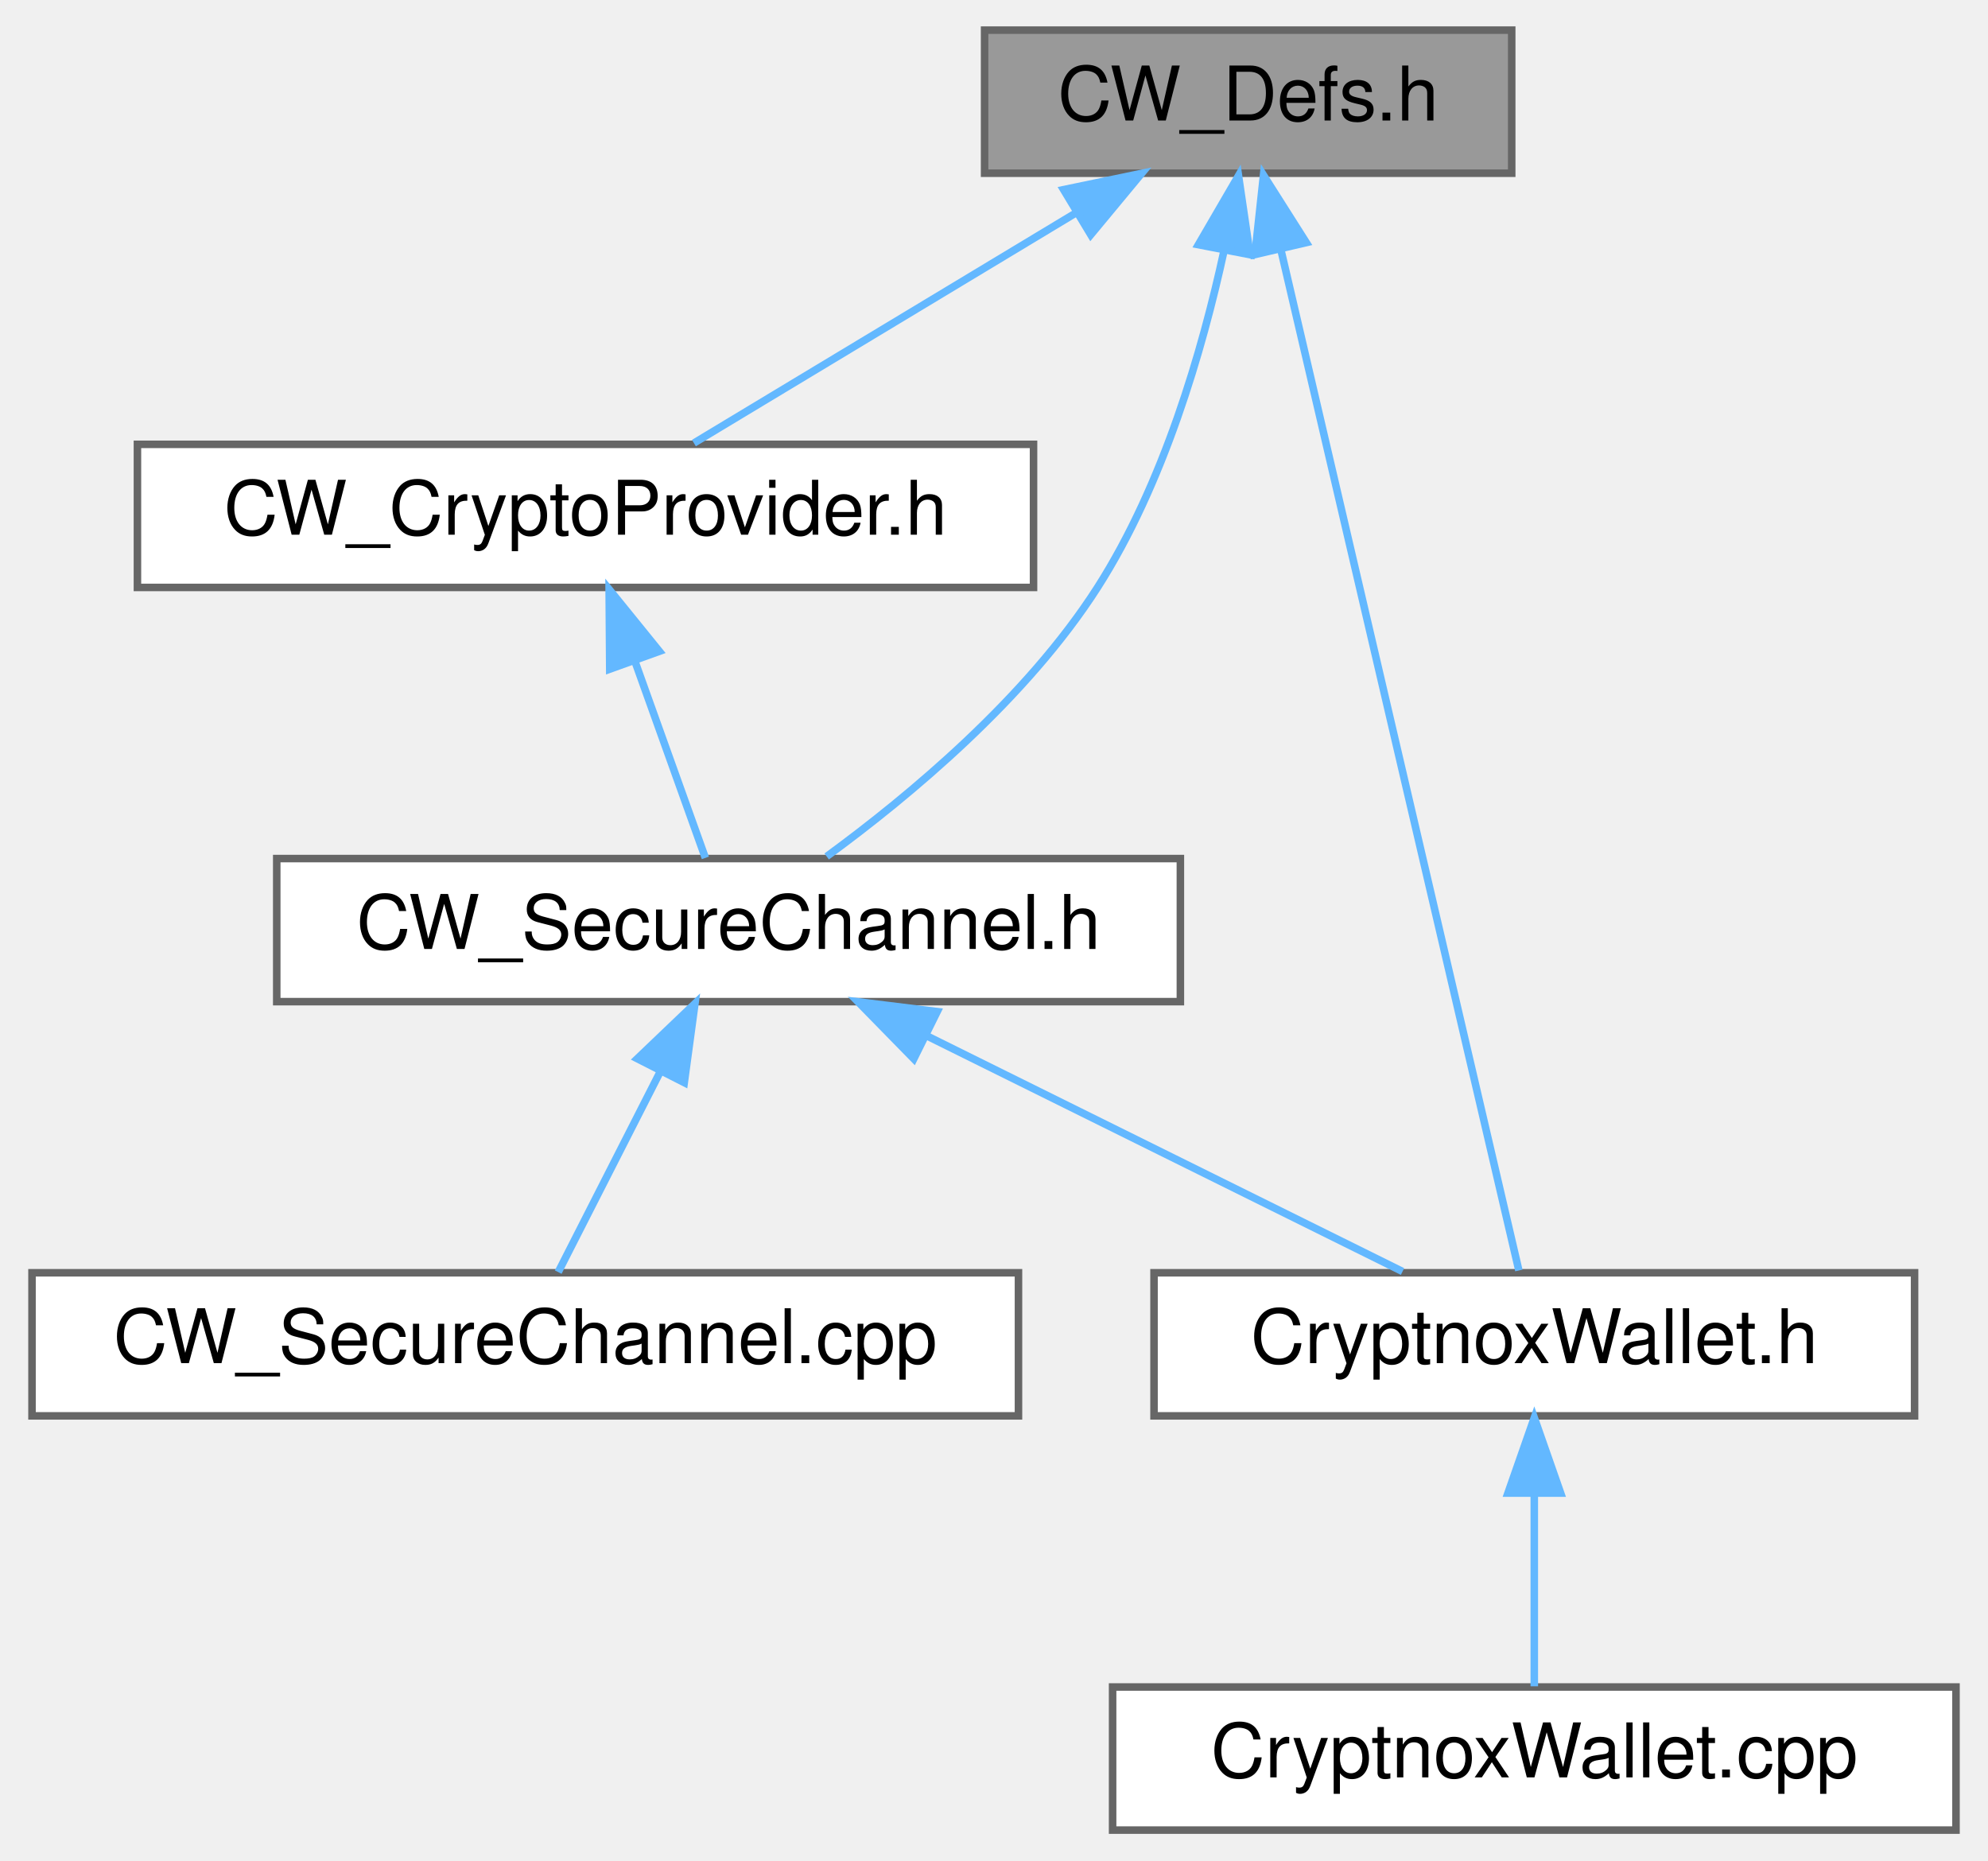
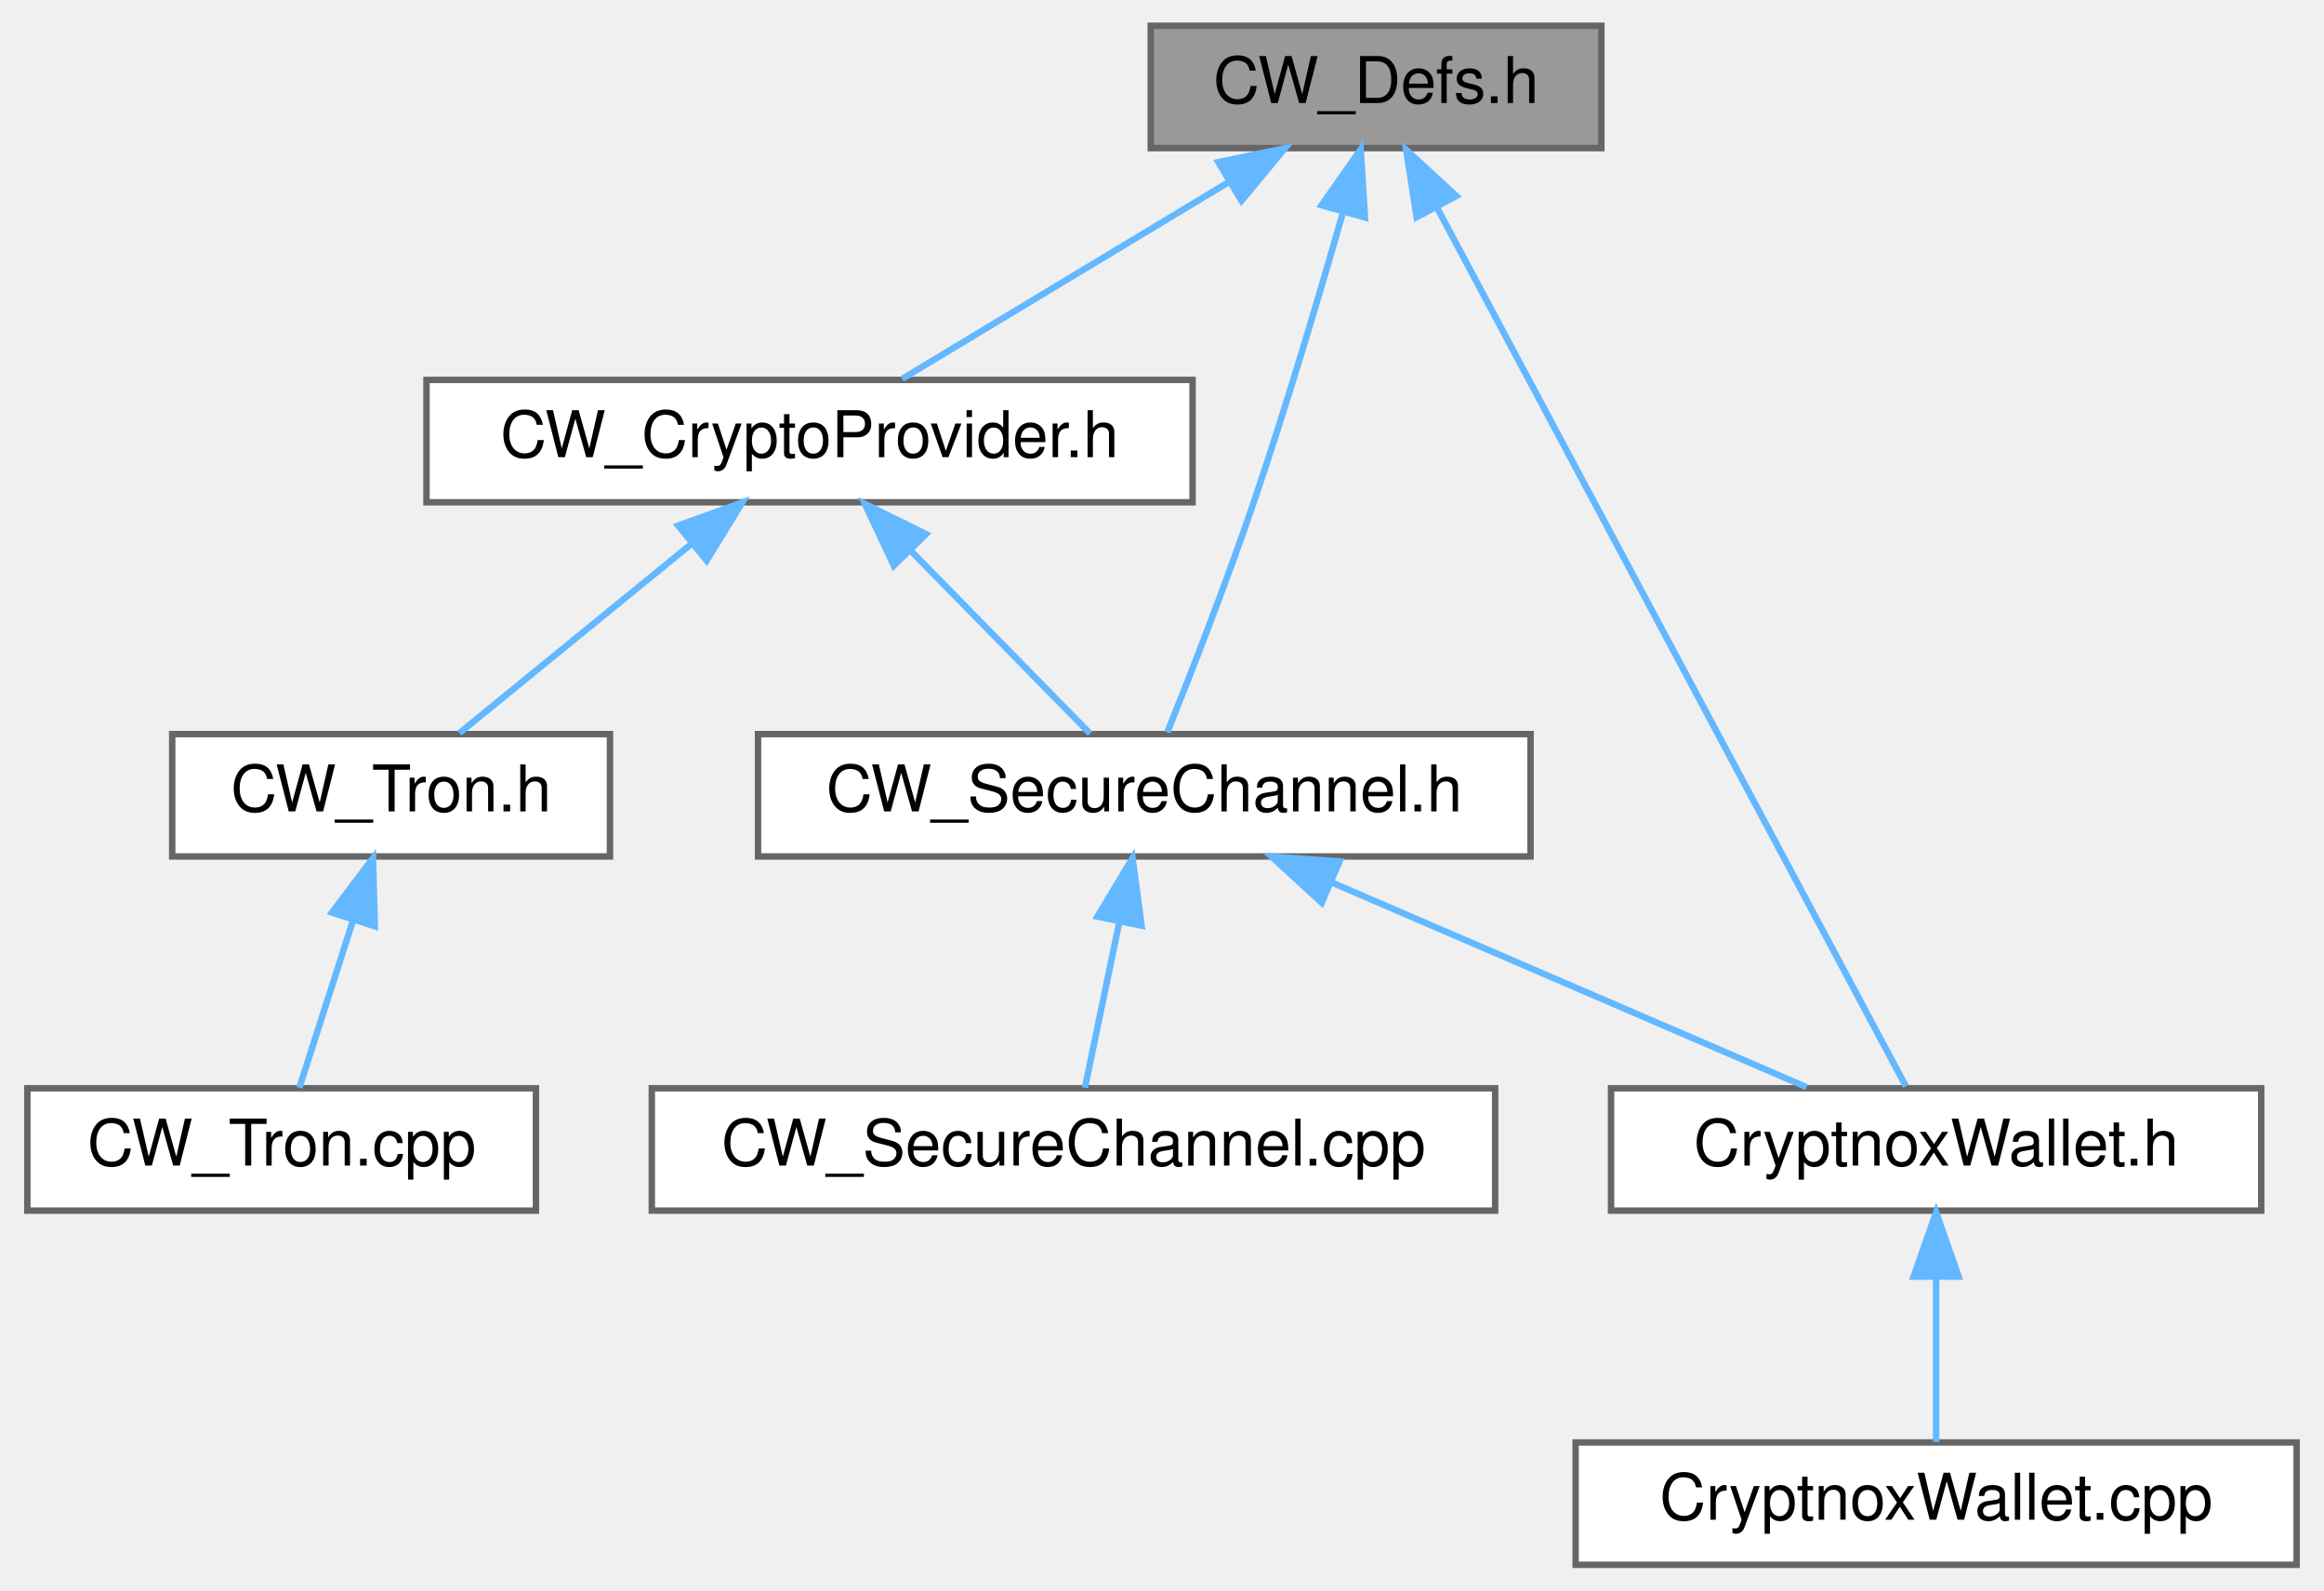
- <svg xmlns="http://www.w3.org/2000/svg" xmlns:xlink="http://www.w3.org/1999/xlink" width="264pt" height="247pt" viewBox="0.00 0.00 263.50 247.00">
+ <svg xmlns="http://www.w3.org/2000/svg" xmlns:xlink="http://www.w3.org/1999/xlink" width="361pt" height="247pt" viewBox="0.00 0.00 360.50 247.00">
  <g id="graph0" class="graph" transform="scale(1 1) rotate(0) translate(4 243)">
    <g id="Node000001" class="node">
      <g id="a_Node000001">
        <a xlink:title="Shared constants, error codes, and session state for the SDK.">
-           <polygon fill="#999999" stroke="#666666" points="196.5,-239 126.5,-239 126.5,-220 196.5,-220 196.5,-239" />
-           <text text-anchor="middle" x="161.5" y="-227" font-family="Helvetica,sans-Serif" font-size="10.00">CW_Defs.h</text>
+           <polygon fill="#999999" stroke="#666666" points="244.5,-239 174.5,-239 174.5,-220 244.5,-220 244.5,-239" />
+           <text text-anchor="middle" x="209.5" y="-227" font-family="Helvetica,sans-Serif" font-size="10.00">CW_Defs.h</text>
        </a>
      </g>
    </g>
    <g id="Node000002" class="node">
      <g id="a_Node000002">
        <a xlink:href="CW__CryptoProvider_8h.html" target="_top" xlink:title="Abstract cryptographic primitives interface.">
-           <polygon fill="white" stroke="#666666" points="133,-184 14,-184 14,-165 133,-165 133,-184" />
-           <text text-anchor="middle" x="73.5" y="-172" font-family="Helvetica,sans-Serif" font-size="10.00">CW_CryptoProvider.h</text>
+           <polygon fill="white" stroke="#666666" points="181,-184 62,-184 62,-165 181,-165 181,-184" />
+           <text text-anchor="middle" x="121.5" y="-172" font-family="Helvetica,sans-Serif" font-size="10.00">CW_CryptoProvider.h</text>
        </a>
      </g>
    </g>
    <g id="edge1_Node000001_Node000002" class="edge">
      <g id="a_edge1_Node000001_Node000002">
        <a xlink:title=" ">
-           <path fill="none" stroke="#63b8ff" d="M138.58,-214.7C122.55,-205.04 101.63,-192.44 87.9,-184.17" />
-           <polygon fill="#63b8ff" stroke="#63b8ff" points="136.99,-217.82 147.36,-219.98 140.6,-211.83 136.99,-217.82" />
+           <path fill="none" stroke="#63b8ff" d="M186.58,-214.7C170.55,-205.04 149.63,-192.44 135.9,-184.17" />
+           <polygon fill="#63b8ff" stroke="#63b8ff" points="184.99,-217.82 195.36,-219.98 188.6,-211.83 184.99,-217.82" />
        </a>
      </g>
    </g>
    <g id="Node000003" class="node">
      <g id="a_Node000003">
        <a xlink:href="CW__SecureChannel_8h.html" target="_top" xlink:title="Cryptnox secure channel protocol over NFC.">
-           <polygon fill="white" stroke="#666666" points="152.5,-129 32.5,-129 32.5,-110 152.5,-110 152.5,-129" />
-           <text text-anchor="middle" x="92.5" y="-117" font-family="Helvetica,sans-Serif" font-size="10.00">CW_SecureChannel.h</text>
+           <polygon fill="white" stroke="#666666" points="233.5,-129 113.5,-129 113.5,-110 233.5,-110 233.5,-129" />
+           <text text-anchor="middle" x="173.5" y="-117" font-family="Helvetica,sans-Serif" font-size="10.00">CW_SecureChannel.h</text>
        </a>
      </g>
    </g>
-     <g id="edge6_Node000001_Node000003" class="edge">
-       <g id="a_edge6_Node000001_Node000003">
+     <g id="edge8_Node000001_Node000003" class="edge">
+       <g id="a_edge8_Node000001_Node000003">
        <a xlink:title=" ">
-           <path fill="none" stroke="#63b8ff" d="M158.31,-209.77C155.43,-196.5 150.26,-178.69 141.5,-165 132.08,-150.29 116.58,-137.36 105.53,-129.28" />
-           <polygon fill="#63b8ff" stroke="#63b8ff" points="154.89,-210.51 160.22,-219.67 161.76,-209.18 154.89,-210.51" />
+           <path fill="none" stroke="#63b8ff" d="M204.34,-209.95C200.71,-197.23 195.6,-180 190.5,-165 186.24,-152.47 180.66,-138.22 177.08,-129.29" />
+           <polygon fill="#63b8ff" stroke="#63b8ff" points="201.04,-211.13 207.12,-219.81 207.78,-209.23 201.04,-211.13" />
        </a>
      </g>
    </g>
    <g id="Node000005" class="node">
      <g id="a_Node000005">
        <a xlink:href="CryptnoxWallet_8h.html" target="_top" xlink:title="High-level API for interacting with a Cryptnox Hardware Wallet over NFC.">
-           <polygon fill="white" stroke="#666666" points="250,-74 149,-74 149,-55 250,-55 250,-74" />
-           <text text-anchor="middle" x="199.5" y="-62" font-family="Helvetica,sans-Serif" font-size="10.00">CryptnoxWallet.h</text>
+           <polygon fill="white" stroke="#666666" points="347,-74 246,-74 246,-55 347,-55 347,-74" />
+           <text text-anchor="middle" x="296.5" y="-62" font-family="Helvetica,sans-Serif" font-size="10.00">CryptnoxWallet.h</text>
        </a>
      </g>
    </g>
-     <g id="edge7_Node000001_Node000005" class="edge">
-       <g id="a_edge7_Node000001_Node000005">
+     <g id="edge9_Node000001_Node000005" class="edge">
+       <g id="a_edge9_Node000001_Node000005">
        <a xlink:title=" ">
-           <path fill="none" stroke="#63b8ff" d="M165.85,-209.83C174.05,-174.67 191.48,-99.9 197.45,-74.31" />
-           <polygon fill="#63b8ff" stroke="#63b8ff" points="162.4,-209.2 163.54,-219.74 169.22,-210.79 162.4,-209.2" />
+           <path fill="none" stroke="#63b8ff" d="M218.98,-210.73C237.54,-175.97 278.02,-100.12 291.8,-74.31" />
+           <polygon fill="#63b8ff" stroke="#63b8ff" points="215.8,-209.27 214.18,-219.74 221.97,-212.56 215.8,-209.27" />
        </a>
      </g>
    </g>
    <g id="edge2_Node000002_Node000003" class="edge">
      <g id="a_edge2_Node000002_Node000003">
        <a xlink:title=" ">
-           <path fill="none" stroke="#63b8ff" d="M80.05,-155.24C83.22,-146.37 86.89,-136.14 89.42,-129.09" />
-           <polygon fill="#63b8ff" stroke="#63b8ff" points="76.72,-154.15 76.64,-164.75 83.31,-156.52 76.72,-154.15" />
+           <path fill="none" stroke="#63b8ff" d="M137.18,-157.52C146.34,-148.18 157.55,-136.75 165.07,-129.09" />
+           <polygon fill="#63b8ff" stroke="#63b8ff" points="134.59,-155.16 130.09,-164.75 139.59,-160.06 134.59,-155.16" />
+         </a>
+       </g>
+     </g>
+     <g id="Node000007" class="node">
+       <g id="a_Node000007">
+         <a xlink:href="CW__Tron_8h.html" target="_top" xlink:title="TRON (TRX) network support — BIP44 path and Base58Check addresses.">
+           <polygon fill="white" stroke="#666666" points="90.5,-129 22.5,-129 22.5,-110 90.5,-110 90.5,-129" />
+           <text text-anchor="middle" x="56.5" y="-117" font-family="Helvetica,sans-Serif" font-size="10.00">CW_Tron.h</text>
+         </a>
+       </g>
+     </g>
+     <g id="edge6_Node000002_Node000007" class="edge">
+       <g id="a_edge6_Node000002_Node000007">
+         <a xlink:title=" ">
+           <path fill="none" stroke="#63b8ff" d="M103.23,-158.6C91.58,-149.11 76.9,-137.13 67.13,-129.17" />
+           <polygon fill="#63b8ff" stroke="#63b8ff" points="101.09,-161.38 111.06,-164.98 105.52,-155.95 101.09,-161.38" />
        </a>
      </g>
    </g>
    <g id="Node000004" class="node">
      <g id="a_Node000004">
        <a xlink:href="CW__SecureChannel_8cpp.html" target="_top" xlink:title="Implementation of the Cryptnox secure channel protocol.">
-           <polygon fill="white" stroke="#666666" points="131,-74 0,-74 0,-55 131,-55 131,-74" />
-           <text text-anchor="middle" x="65.5" y="-62" font-family="Helvetica,sans-Serif" font-size="10.00">CW_SecureChannel.cpp</text>
+           <polygon fill="white" stroke="#666666" points="228,-74 97,-74 97,-55 228,-55 228,-74" />
+           <text text-anchor="middle" x="162.5" y="-62" font-family="Helvetica,sans-Serif" font-size="10.00">CW_SecureChannel.cpp</text>
        </a>
      </g>
    </g>
    <g id="edge3_Node000003_Node000004" class="edge">
      <g id="a_edge3_Node000003_Node000004">
        <a xlink:title=" ">
-           <path fill="none" stroke="#63b8ff" d="M83.49,-100.82C78.91,-91.82 73.55,-81.29 69.88,-74.09" />
-           <polygon fill="#63b8ff" stroke="#63b8ff" points="80.38,-102.43 88.04,-109.75 86.62,-99.25 80.38,-102.43" />
+           <path fill="none" stroke="#63b8ff" d="M169.65,-99.95C167.82,-91.15 165.73,-81.06 164.28,-74.09" />
+           <polygon fill="#63b8ff" stroke="#63b8ff" points="166.22,-100.67 171.68,-109.75 173.08,-99.25 166.22,-100.67" />
        </a>
      </g>
    </g>
    <g id="edge4_Node000003_Node000005" class="edge">
      <g id="a_edge4_Node000003_Node000005">
        <a xlink:title=" ">
-           <path fill="none" stroke="#63b8ff" d="M118.74,-105.5C138.43,-95.75 164.82,-82.68 182,-74.17" />
-           <polygon fill="#63b8ff" stroke="#63b8ff" points="117.1,-102.41 109.69,-109.98 120.21,-108.68 117.1,-102.41" />
+           <path fill="none" stroke="#63b8ff" d="M202.75,-105.9C225.47,-96.11 256.37,-82.79 276.38,-74.17" />
+           <polygon fill="#63b8ff" stroke="#63b8ff" points="201.06,-102.81 193.26,-109.98 203.83,-109.24 201.06,-102.81" />
        </a>
      </g>
    </g>
    <g id="Node000006" class="node">
      <g id="a_Node000006">
        <a xlink:href="CryptnoxWallet_8cpp.html" target="_top" xlink:title="Implementation of the high-level CryptnoxWallet API.">
-           <polygon fill="white" stroke="#666666" points="255.5,-19 143.5,-19 143.5,0 255.5,0 255.5,-19" />
-           <text text-anchor="middle" x="199.5" y="-7" font-family="Helvetica,sans-Serif" font-size="10.00">CryptnoxWallet.cpp</text>
+           <polygon fill="white" stroke="#666666" points="352.5,-19 240.5,-19 240.5,0 352.5,0 352.5,-19" />
+           <text text-anchor="middle" x="296.5" y="-7" font-family="Helvetica,sans-Serif" font-size="10.00">CryptnoxWallet.cpp</text>
        </a>
      </g>
    </g>
    <g id="edge5_Node000005_Node000006" class="edge">
      <g id="a_edge5_Node000005_Node000006">
        <a xlink:title=" ">
-           <path fill="none" stroke="#63b8ff" d="M199.5,-44.66C199.5,-35.93 199.5,-25.99 199.5,-19.09" />
-           <polygon fill="#63b8ff" stroke="#63b8ff" points="196,-44.75 199.5,-54.75 203,-44.75 196,-44.75" />
+           <path fill="none" stroke="#63b8ff" d="M296.5,-44.66C296.5,-35.93 296.5,-25.99 296.5,-19.09" />
+           <polygon fill="#63b8ff" stroke="#63b8ff" points="293,-44.75 296.5,-54.75 300,-44.75 293,-44.75" />
+         </a>
+       </g>
+     </g>
+     <g id="Node000008" class="node">
+       <g id="a_Node000008">
+         <a xlink:href="CW__Tron_8cpp.html" target="_top" xlink:title="Implementation of TRON address derivation and Base58Check coding.">
+           <polygon fill="white" stroke="#666666" points="79,-74 0,-74 0,-55 79,-55 79,-74" />
+           <text text-anchor="middle" x="39.5" y="-62" font-family="Helvetica,sans-Serif" font-size="10.00">CW_Tron.cpp</text>
+         </a>
+       </g>
+     </g>
+     <g id="edge7_Node000007_Node000008" class="edge">
+       <g id="a_edge7_Node000007_Node000008">
+         <a xlink:title=" ">
+           <path fill="none" stroke="#63b8ff" d="M50.55,-99.95C47.73,-91.15 44.49,-81.06 42.25,-74.09" />
+           <polygon fill="#63b8ff" stroke="#63b8ff" points="47.31,-101.29 53.69,-109.75 53.97,-99.16 47.31,-101.29" />
        </a>
      </g>
    </g>
  </g>
</svg>
